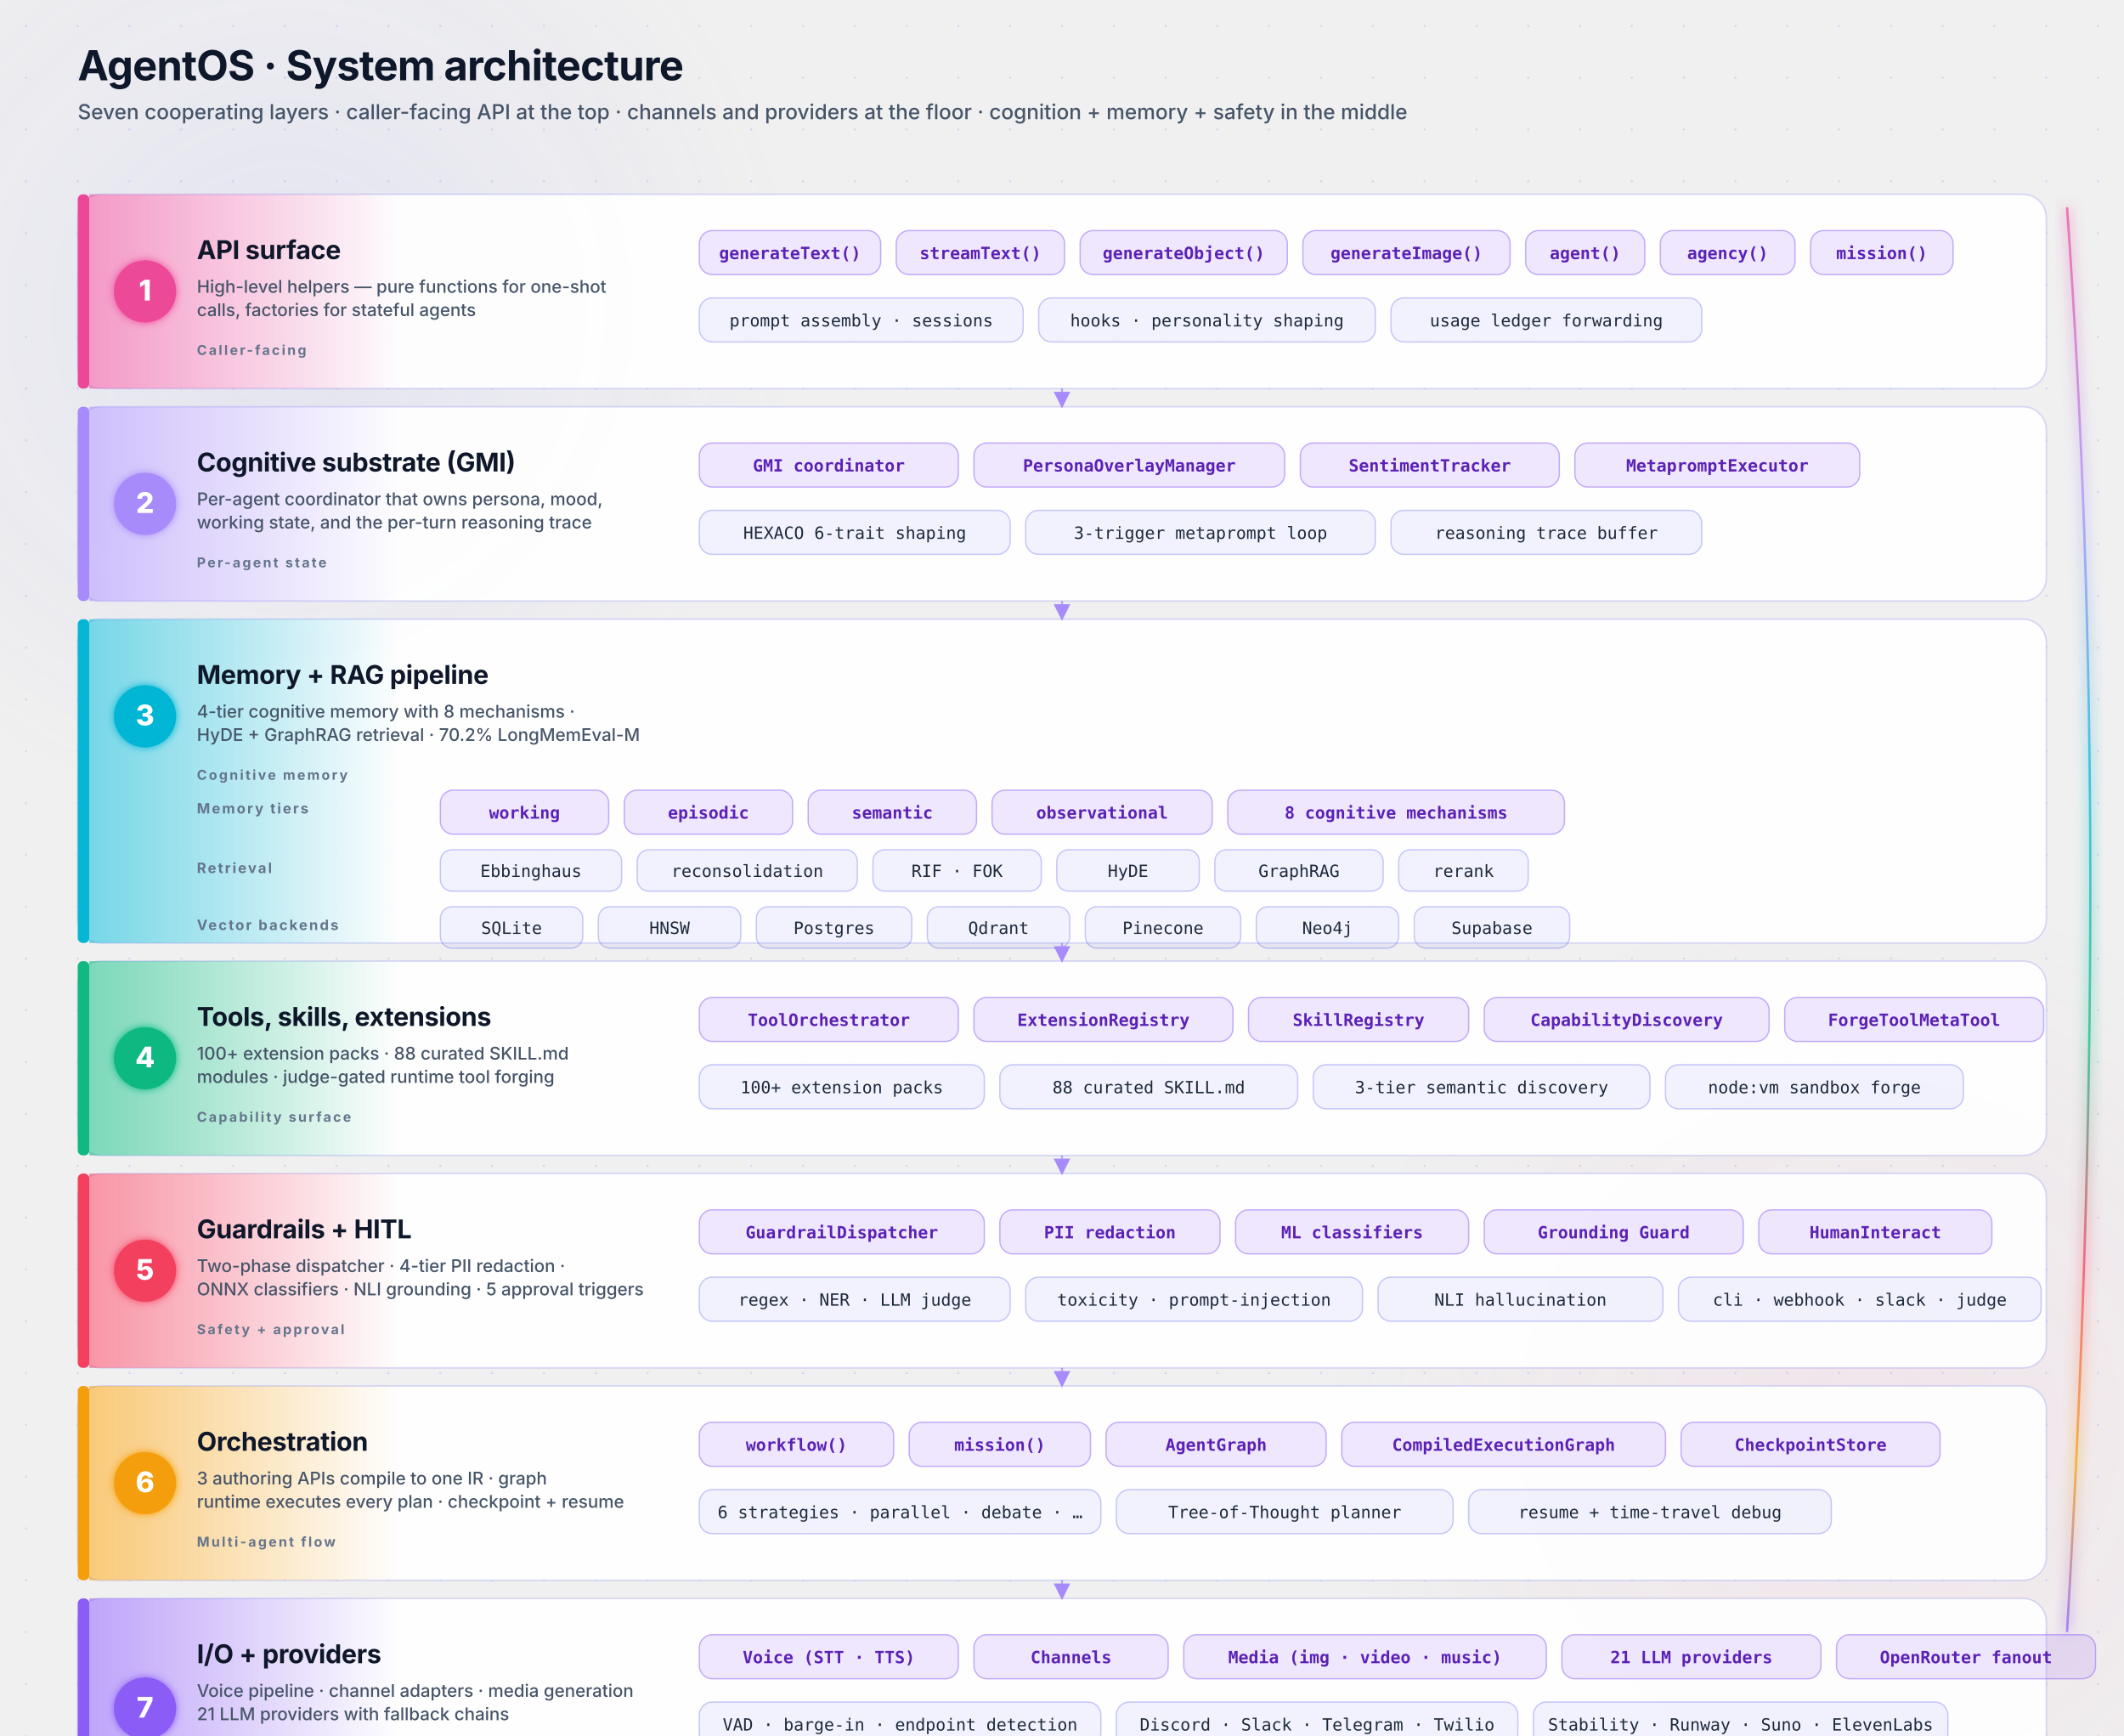
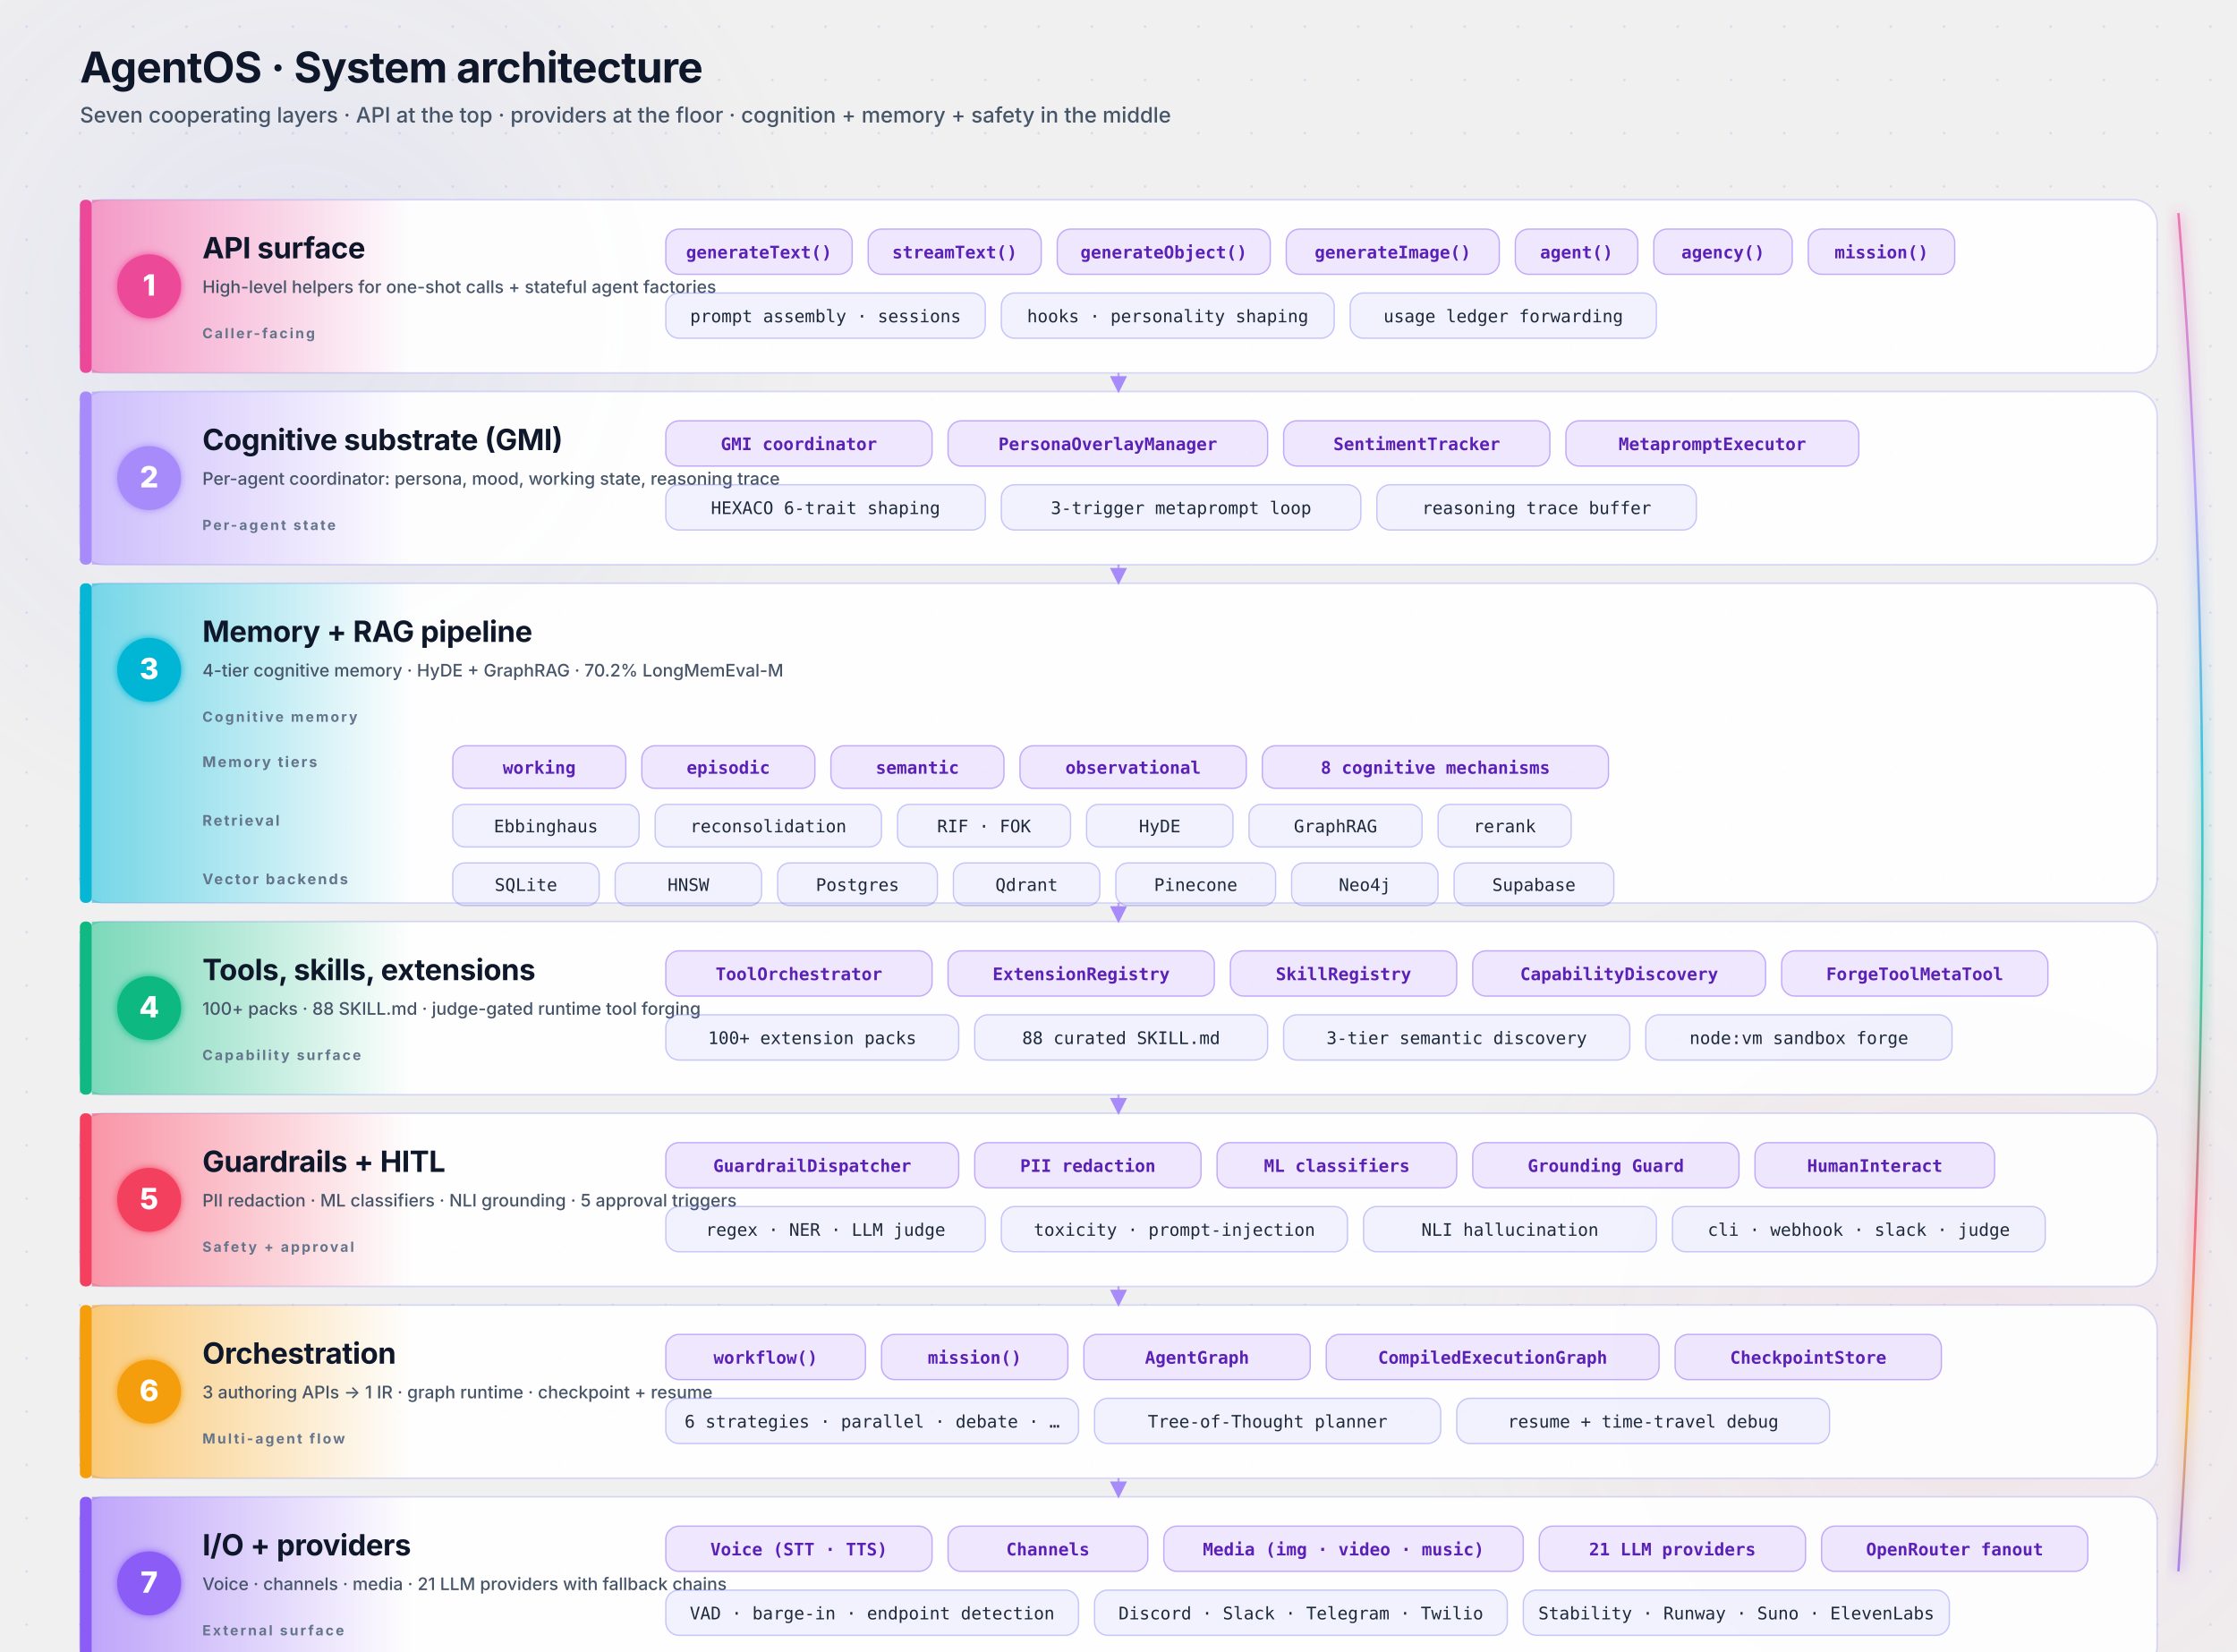
- <svg xmlns="http://www.w3.org/2000/svg" viewBox="0 0 1640 1340" width="1640" height="1340" role="img" aria-labelledby="sa-title sa-desc" font-family="Inter, system-ui, -apple-system, sans-serif">
+ <svg xmlns="http://www.w3.org/2000/svg" viewBox="0 0 1680 1240" width="1680" height="1240" role="img" aria-labelledby="sa-title sa-desc" font-family="Inter, system-ui, -apple-system, sans-serif">
  <defs>
    <linearGradient id="sa-brand" x1="0%" y1="0%" x2="100%" y2="0%">
      <stop offset="0%" stop-color="#6366f1" />
      <stop offset="50%" stop-color="#8b5cf6" />
      <stop offset="100%" stop-color="#ec4899" />
    </linearGradient>
    <linearGradient id="sa-flow" x1="0%" y1="0%" x2="0%" y2="100%">
      <stop offset="0%" stop-color="#ec4899" stop-opacity="0.7" />
      <stop offset="20%" stop-color="#a78bfa" stop-opacity="0.7" />
      <stop offset="40%" stop-color="#06b6d4" stop-opacity="0.7" />
      <stop offset="58%" stop-color="#10b981" stop-opacity="0.7" />
      <stop offset="74%" stop-color="#f43f5e" stop-opacity="0.7" />
      <stop offset="88%" stop-color="#f59e0b" stop-opacity="0.7" />
      <stop offset="100%" stop-color="#8b5cf6" stop-opacity="0.7" />
    </linearGradient>
    <linearGradient id="sa-edge-1" x1="0%" y1="0%" x2="100%" y2="0%">
      <stop offset="0%" stop-color="#ec4899" stop-opacity="0.55" />
      <stop offset="100%" stop-color="#ec4899" stop-opacity="0" />
    </linearGradient>
    <linearGradient id="sa-edge-2" x1="0%" y1="0%" x2="100%" y2="0%">
      <stop offset="0%" stop-color="#a78bfa" stop-opacity="0.55" />
      <stop offset="100%" stop-color="#a78bfa" stop-opacity="0" />
    </linearGradient>
    <linearGradient id="sa-edge-3" x1="0%" y1="0%" x2="100%" y2="0%">
      <stop offset="0%" stop-color="#06b6d4" stop-opacity="0.55" />
      <stop offset="100%" stop-color="#06b6d4" stop-opacity="0" />
    </linearGradient>
    <linearGradient id="sa-edge-4" x1="0%" y1="0%" x2="100%" y2="0%">
      <stop offset="0%" stop-color="#10b981" stop-opacity="0.55" />
      <stop offset="100%" stop-color="#10b981" stop-opacity="0" />
    </linearGradient>
    <linearGradient id="sa-edge-5" x1="0%" y1="0%" x2="100%" y2="0%">
      <stop offset="0%" stop-color="#f43f5e" stop-opacity="0.55" />
      <stop offset="100%" stop-color="#f43f5e" stop-opacity="0" />
    </linearGradient>
    <linearGradient id="sa-edge-6" x1="0%" y1="0%" x2="100%" y2="0%">
      <stop offset="0%" stop-color="#f59e0b" stop-opacity="0.55" />
      <stop offset="100%" stop-color="#f59e0b" stop-opacity="0" />
    </linearGradient>
    <linearGradient id="sa-edge-7" x1="0%" y1="0%" x2="100%" y2="0%">
      <stop offset="0%" stop-color="#8b5cf6" stop-opacity="0.55" />
      <stop offset="100%" stop-color="#8b5cf6" stop-opacity="0" />
    </linearGradient>
    <radialGradient id="sa-orb-1" cx="50%" cy="50%" r="50%">
      <stop offset="0%" stop-color="#6366f1" stop-opacity="0.09" />
      <stop offset="100%" stop-color="#6366f1" stop-opacity="0" />
    </radialGradient>
    <radialGradient id="sa-orb-2" cx="50%" cy="50%" r="50%">
      <stop offset="0%" stop-color="#ec4899" stop-opacity="0.07" />
      <stop offset="100%" stop-color="#ec4899" stop-opacity="0" />
    </radialGradient>
    <pattern id="sa-dots" x="0" y="0" width="40" height="40" patternUnits="userSpaceOnUse">
      <circle cx="20" cy="20" r="0.9" fill="rgba(99,102,241,0.18)" />
    </pattern>
    <filter id="sa-disc-glow" x="-50%" y="-50%" width="200%" height="200%">
      <feGaussianBlur stdDeviation="3" result="b" />
      <feMerge>
        <feMergeNode in="b" />
        <feMergeNode in="SourceGraphic" />
      </feMerge>
    </filter>
    <filter id="sa-ribbon-glow" x="-50%" y="-50%" width="200%" height="200%">
      <feGaussianBlur stdDeviation="5" />
    </filter>
    <marker id="sa-arrow" viewBox="0 0 10 10" refX="9" refY="5" markerWidth="8" markerHeight="8" orient="auto">
      <path d="M 0 0 L 10 5 L 0 10 z" fill="#a78bfa" />
    </marker>
    <style>
      .h1   { font: 700 32px Inter, system-ui, sans-serif; fill: #0f172a; letter-spacing: -0.015em; }
      .h2   { font: 500 16px Inter, system-ui, sans-serif; fill: #475569; }
      .card        { fill: rgba(255, 255, 255, 0.92); stroke: rgba(99, 102, 241, 0.22); stroke-width: 1.2; }
      .num         { font: 800 22px Inter, system-ui, sans-serif; fill: #ffffff; }
-       .layer-title { font: 700 20px Inter, system-ui, sans-serif; fill: #0f172a; letter-spacing: -0.01em; }
-       .layer-sub   { font: 500 13.5px Inter, system-ui, sans-serif; fill: #475569; }
+       .layer-title { font: 700 22px Inter, system-ui, sans-serif; fill: #0f172a; letter-spacing: -0.01em; }
+       .layer-sub   { font: 500 13px Inter, system-ui, sans-serif; fill: #475569; }
      .lbl         { font: 700 10.5px Inter, system-ui, sans-serif; fill: #64748b; letter-spacing: 0.14em; text-transform: uppercase; }
      .lbl-row     { font: 700 11px Inter, system-ui, sans-serif; fill: #64748b; letter-spacing: 0.12em; text-transform: uppercase; }
      .pill        { fill: rgba(99, 102, 241, 0.08); stroke: rgba(99, 102, 241, 0.34); stroke-width: 1; }
      .pill-text   { font: 500 13px 'JetBrains Mono', ui-monospace, monospace; fill: #1e293b; }
      .pill-emph   { fill: rgba(139, 92, 246, 0.14); stroke: rgba(139, 92, 246, 0.48); stroke-width: 1; }
      .pill-emph-t { font: 600 13px 'JetBrains Mono', ui-monospace, monospace; fill: #5b21b6; }
      .disc-1 { fill: #ec4899; } .disc-2 { fill: #a78bfa; } .disc-3 { fill: #06b6d4; }
      .disc-4 { fill: #10b981; } .disc-5 { fill: #f43f5e; } .disc-6 { fill: #f59e0b; }
      .disc-7 { fill: #8b5cf6; }
      .layer-conn  { stroke: rgba(139, 92, 246, 0.5); stroke-width: 1.6; fill: none; stroke-dasharray: 4 4; }

      @media (prefers-color-scheme: dark) {
        .h1          { fill: #f5f3ff; }
        .h2          { fill: #c7d2fe; }
        .card        { fill: rgba(15, 23, 42, 0.65); stroke: rgba(165, 180, 252, 0.22); }
        .layer-title { fill: #f1f5f9; }
        .layer-sub   { fill: #cbd5e1; }
        .lbl         { fill: #94a3b8; }
        .lbl-row     { fill: #94a3b8; }
        .pill        { fill: rgba(99, 102, 241, 0.18); stroke: rgba(165, 180, 252, 0.48); }
        .pill-text   { fill: #e2e8f0; }
        .pill-emph   { fill: rgba(139, 92, 246, 0.3); stroke: rgba(196, 181, 253, 0.7); }
        .pill-emph-t { fill: #d8b4fe; }
        .layer-conn  { stroke: rgba(165, 180, 252, 0.6); }
      }
      [data-theme='dark'] .h1          { fill: #f5f3ff; }
      [data-theme='dark'] .h2          { fill: #c7d2fe; }
      [data-theme='dark'] .card        { fill: rgba(15, 23, 42, 0.65); stroke: rgba(165, 180, 252, 0.22); }
      [data-theme='dark'] .layer-title { fill: #f1f5f9; }
      [data-theme='dark'] .layer-sub   { fill: #cbd5e1; }
      [data-theme='dark'] .lbl         { fill: #94a3b8; }
      [data-theme='dark'] .lbl-row     { fill: #94a3b8; }
      [data-theme='dark'] .pill        { fill: rgba(99, 102, 241, 0.18); stroke: rgba(165, 180, 252, 0.48); }
      [data-theme='dark'] .pill-text   { fill: #e2e8f0; }
      [data-theme='dark'] .pill-emph   { fill: rgba(139, 92, 246, 0.3); stroke: rgba(196, 181, 253, 0.7); }
      [data-theme='dark'] .pill-emph-t { fill: #d8b4fe; }
      [data-theme='dark'] .layer-conn  { stroke: rgba(165, 180, 252, 0.6); }
    </style>
  </defs>
-   <rect x="0" y="0" width="1640" height="1340" fill="url(#sa-dots)" />
+   <rect x="0" y="0" width="1680" height="1240" fill="url(#sa-dots)" />
  <circle cx="220" cy="240" r="400" fill="url(#sa-orb-1)" />
-   <circle cx="1440" cy="1100" r="420" fill="url(#sa-orb-2)" />
+   <circle cx="1480" cy="1020" r="420" fill="url(#sa-orb-2)" />
  <text x="60" y="62" class="h1">AgentOS · System architecture</text>
-   <text x="60" y="92" class="h2">Seven cooperating layers · caller-facing API at the top · channels and providers at the floor · cognition + memory + safety in the middle</text>
-   <line x1="60" y1="114" x2="1580" y2="114" stroke="url(#sa-brand)" stroke-width="2.5" />
-   <path d="M 1596 160 Q 1632 660 1596 1260" stroke="url(#sa-flow)" stroke-width="3" fill="none" filter="url(#sa-ribbon-glow)" />
-   <path d="M 1596 160 Q 1632 660 1596 1260" stroke="url(#sa-flow)" stroke-width="1.8" fill="none" />
+   <text x="60" y="92" class="h2">Seven cooperating layers · API at the top · providers at the floor · cognition + memory + safety in the middle</text>
+   <line x1="60" y1="114" x2="1620" y2="114" stroke="url(#sa-brand)" stroke-width="2.5" />
+   <path d="M 1636 160 Q 1672 600 1636 1180" stroke="url(#sa-flow)" stroke-width="3" fill="none" filter="url(#sa-ribbon-glow)" />
+   <path d="M 1636 160 Q 1672 600 1636 1180" stroke="url(#sa-flow)" stroke-width="1.8" fill="none" />
  <g transform="translate(60, 150)">
-     <rect width="1520" height="150" rx="18" class="card" />
-     <rect width="9" height="150" rx="4" fill="#ec4899" />
-     <rect x="9" width="240" height="150" fill="url(#sa-edge-1)" />
-     <circle cx="52" cy="75" r="24" class="disc-1" filter="url(#sa-disc-glow)" />
-     <text x="52" y="82" text-anchor="middle" class="num">1</text>
-     <text x="92" y="50" class="layer-title">API surface</text>
-     <text x="92" y="76" class="layer-sub">High-level helpers — pure functions for one-shot</text>
-     <text x="92" y="94" class="layer-sub">calls, factories for stateful agents</text>
-     <text x="92" y="124" class="lbl">Caller-facing</text>
-     <g transform="translate(480, 28)">
+     <rect width="1560" height="130" rx="18" class="card" />
+     <rect width="9" height="130" rx="4" fill="#ec4899" />
+     <rect x="9" width="240" height="130" fill="url(#sa-edge-1)" />
+     <circle cx="52" cy="65" r="24" class="disc-1" filter="url(#sa-disc-glow)" />
+     <text x="52" y="72" text-anchor="middle" class="num">1</text>
+     <text x="92" y="44" class="layer-title">API surface</text>
+     <text x="92" y="70" class="layer-sub">High-level helpers for one-shot calls + stateful agent factories</text>
+     <text x="92" y="104" class="lbl">Caller-facing</text>
+     <g transform="translate(440, 22)">
      <g>
        <rect width="140" height="34" rx="10" class="pill-emph" />
        <text x="70" y="22" text-anchor="middle" class="pill-emph-t">generateText()</text>
      </g>
      <g transform="translate(152, 0)">
        <rect width="130" height="34" rx="10" class="pill-emph" />
        <text x="65" y="22" text-anchor="middle" class="pill-emph-t">streamText()</text>
      </g>
      <g transform="translate(294, 0)">
        <rect width="160" height="34" rx="10" class="pill-emph" />
        <text x="80" y="22" text-anchor="middle" class="pill-emph-t">generateObject()</text>
      </g>
      <g transform="translate(466, 0)">
        <rect width="160" height="34" rx="10" class="pill-emph" />
        <text x="80" y="22" text-anchor="middle" class="pill-emph-t">generateImage()</text>
      </g>
      <g transform="translate(638, 0)">
        <rect width="92" height="34" rx="10" class="pill-emph" />
        <text x="46" y="22" text-anchor="middle" class="pill-emph-t">agent()</text>
      </g>
      <g transform="translate(742, 0)">
        <rect width="104" height="34" rx="10" class="pill-emph" />
        <text x="52" y="22" text-anchor="middle" class="pill-emph-t">agency()</text>
      </g>
      <g transform="translate(858, 0)">
        <rect width="110" height="34" rx="10" class="pill-emph" />
        <text x="55" y="22" text-anchor="middle" class="pill-emph-t">mission()</text>
      </g>
    </g>
-     <g transform="translate(480, 80)">
-       <g>
+     <g transform="translate(440, 70)">
+       <g>
+         <rect width="240" height="34" rx="10" class="pill" />
+         <text x="120" y="22" text-anchor="middle" class="pill-text">prompt assembly · sessions</text>
+       </g>
+       <g transform="translate(252, 0)">
        <rect width="250" height="34" rx="10" class="pill" />
-         <text x="125" y="22" text-anchor="middle" class="pill-text">prompt assembly · sessions</text>
-       </g>
-       <g transform="translate(262, 0)">
-         <rect width="260" height="34" rx="10" class="pill" />
-         <text x="130" y="22" text-anchor="middle" class="pill-text">hooks · personality shaping</text>
-       </g>
-       <g transform="translate(534, 0)">
-         <rect width="240" height="34" rx="10" class="pill" />
-         <text x="120" y="22" text-anchor="middle" class="pill-text">usage ledger forwarding</text>
-       </g>
-     </g>
-   </g>
-   <g transform="translate(60, 314)">
-     <rect width="1520" height="150" rx="18" class="card" />
-     <rect width="9" height="150" rx="4" fill="#a78bfa" />
-     <rect x="9" width="240" height="150" fill="url(#sa-edge-2)" />
-     <circle cx="52" cy="75" r="24" class="disc-2" filter="url(#sa-disc-glow)" />
-     <text x="52" y="82" text-anchor="middle" class="num">2</text>
-     <text x="92" y="50" class="layer-title">Cognitive substrate (GMI)</text>
-     <text x="92" y="76" class="layer-sub">Per-agent coordinator that owns persona, mood,</text>
-     <text x="92" y="94" class="layer-sub">working state, and the per-turn reasoning trace</text>
-     <text x="92" y="124" class="lbl">Per-agent state</text>
-     <g transform="translate(480, 28)">
+         <text x="125" y="22" text-anchor="middle" class="pill-text">hooks · personality shaping</text>
+       </g>
+       <g transform="translate(514, 0)">
+         <rect width="230" height="34" rx="10" class="pill" />
+         <text x="115" y="22" text-anchor="middle" class="pill-text">usage ledger forwarding</text>
+       </g>
+     </g>
+   </g>
+   <g transform="translate(60, 294)">
+     <rect width="1560" height="130" rx="18" class="card" />
+     <rect width="9" height="130" rx="4" fill="#a78bfa" />
+     <rect x="9" width="240" height="130" fill="url(#sa-edge-2)" />
+     <circle cx="52" cy="65" r="24" class="disc-2" filter="url(#sa-disc-glow)" />
+     <text x="52" y="72" text-anchor="middle" class="num">2</text>
+     <text x="92" y="44" class="layer-title">Cognitive substrate (GMI)</text>
+     <text x="92" y="70" class="layer-sub">Per-agent coordinator: persona, mood, working state, reasoning trace</text>
+     <text x="92" y="104" class="lbl">Per-agent state</text>
+     <g transform="translate(440, 22)">
      <g>
        <rect width="200" height="34" rx="10" class="pill-emph" />
        <text x="100" y="22" text-anchor="middle" class="pill-emph-t">GMI coordinator</text>
      </g>
      <g transform="translate(212, 0)">
        <rect width="240" height="34" rx="10" class="pill-emph" />
        <text x="120" y="22" text-anchor="middle" class="pill-emph-t">PersonaOverlayManager</text>
      </g>
      <g transform="translate(464, 0)">
        <rect width="200" height="34" rx="10" class="pill-emph" />
        <text x="100" y="22" text-anchor="middle" class="pill-emph-t">SentimentTracker</text>
      </g>
      <g transform="translate(676, 0)">
        <rect width="220" height="34" rx="10" class="pill-emph" />
        <text x="110" y="22" text-anchor="middle" class="pill-emph-t">MetapromptExecutor</text>
      </g>
    </g>
-     <g transform="translate(480, 80)">
+     <g transform="translate(440, 70)">
      <g>
        <rect width="240" height="34" rx="10" class="pill" />
        <text x="120" y="22" text-anchor="middle" class="pill-text">HEXACO 6-trait shaping</text>
      </g>
      <g transform="translate(252, 0)">
        <rect width="270" height="34" rx="10" class="pill" />
        <text x="135" y="22" text-anchor="middle" class="pill-text">3-trigger metaprompt loop</text>
      </g>
      <g transform="translate(534, 0)">
        <rect width="240" height="34" rx="10" class="pill" />
        <text x="120" y="22" text-anchor="middle" class="pill-text">reasoning trace buffer</text>
      </g>
    </g>
  </g>
-   <g transform="translate(60, 478)">
-     <rect width="1520" height="250" rx="18" class="card" />
-     <rect width="9" height="250" rx="4" fill="#06b6d4" />
-     <rect x="9" width="240" height="250" fill="url(#sa-edge-3)" />
-     <circle cx="52" cy="75" r="24" class="disc-3" filter="url(#sa-disc-glow)" />
-     <text x="52" y="82" text-anchor="middle" class="num">3</text>
-     <text x="92" y="50" class="layer-title">Memory + RAG pipeline</text>
-     <text x="92" y="76" class="layer-sub">4-tier cognitive memory with 8 mechanisms ·</text>
-     <text x="92" y="94" class="layer-sub">HyDE + GraphRAG retrieval · 70.2% LongMemEval-M</text>
-     <text x="92" y="124" class="lbl">Cognitive memory</text>
-     <text x="92" y="150" class="lbl-row">Memory tiers</text>
-     <g transform="translate(280, 132)">
-       <g>
-         <rect width="130" height="34" rx="10" class="pill-emph" />
-         <text x="65" y="22" text-anchor="middle" class="pill-emph-t">working</text>
+   <g transform="translate(60, 438)">
+     <rect width="1560" height="240" rx="18" class="card" />
+     <rect width="9" height="240" rx="4" fill="#06b6d4" />
+     <rect x="9" width="240" height="240" fill="url(#sa-edge-3)" />
+     <circle cx="52" cy="65" r="24" class="disc-3" filter="url(#sa-disc-glow)" />
+     <text x="52" y="72" text-anchor="middle" class="num">3</text>
+     <text x="92" y="44" class="layer-title">Memory + RAG pipeline</text>
+     <text x="92" y="70" class="layer-sub">4-tier cognitive memory · HyDE + GraphRAG · 70.2% LongMemEval-M</text>
+     <text x="92" y="104" class="lbl">Cognitive memory</text>
+     <text x="92" y="138" class="lbl-row">Memory tiers</text>
+     <g transform="translate(280, 122)">
+       <g>
+         <rect width="130" height="32" rx="10" class="pill-emph" />
+         <text x="65" y="21" text-anchor="middle" class="pill-emph-t">working</text>
      </g>
      <g transform="translate(142, 0)">
-         <rect width="130" height="34" rx="10" class="pill-emph" />
-         <text x="65" y="22" text-anchor="middle" class="pill-emph-t">episodic</text>
+         <rect width="130" height="32" rx="10" class="pill-emph" />
+         <text x="65" y="21" text-anchor="middle" class="pill-emph-t">episodic</text>
      </g>
      <g transform="translate(284, 0)">
-         <rect width="130" height="34" rx="10" class="pill-emph" />
-         <text x="65" y="22" text-anchor="middle" class="pill-emph-t">semantic</text>
+         <rect width="130" height="32" rx="10" class="pill-emph" />
+         <text x="65" y="21" text-anchor="middle" class="pill-emph-t">semantic</text>
      </g>
      <g transform="translate(426, 0)">
-         <rect width="170" height="34" rx="10" class="pill-emph" />
-         <text x="85" y="22" text-anchor="middle" class="pill-emph-t">observational</text>
+         <rect width="170" height="32" rx="10" class="pill-emph" />
+         <text x="85" y="21" text-anchor="middle" class="pill-emph-t">observational</text>
      </g>
      <g transform="translate(608, 0)">
-         <rect width="260" height="34" rx="10" class="pill-emph" />
-         <text x="130" y="22" text-anchor="middle" class="pill-emph-t">8 cognitive mechanisms</text>
-       </g>
-     </g>
-     <text x="92" y="196" class="lbl-row">Retrieval</text>
-     <g transform="translate(280, 178)">
+         <rect width="260" height="32" rx="10" class="pill-emph" />
+         <text x="130" y="21" text-anchor="middle" class="pill-emph-t">8 cognitive mechanisms</text>
+       </g>
+     </g>
+     <text x="92" y="182" class="lbl-row">Retrieval</text>
+     <g transform="translate(280, 166)">
      <g>
        <rect width="140" height="32" rx="9" class="pill" />
        <text x="70" y="21" text-anchor="middle" class="pill-text">Ebbinghaus</text>
      </g>
      <g transform="translate(152, 0)">
        <rect width="170" height="32" rx="9" class="pill" />
        <text x="85" y="21" text-anchor="middle" class="pill-text">reconsolidation</text>
      </g>
      <g transform="translate(334, 0)">
        <rect width="130" height="32" rx="9" class="pill" />
        <text x="65" y="21" text-anchor="middle" class="pill-text">RIF · FOK</text>
      </g>
      <g transform="translate(476, 0)">
        <rect width="110" height="32" rx="9" class="pill" />
        <text x="55" y="21" text-anchor="middle" class="pill-text">HyDE</text>
      </g>
      <g transform="translate(598, 0)">
        <rect width="130" height="32" rx="9" class="pill" />
        <text x="65" y="21" text-anchor="middle" class="pill-text">GraphRAG</text>
      </g>
      <g transform="translate(740, 0)">
        <rect width="100" height="32" rx="9" class="pill" />
        <text x="50" y="21" text-anchor="middle" class="pill-text">rerank</text>
      </g>
    </g>
-     <text x="92" y="240" class="lbl-row">Vector backends</text>
-     <g transform="translate(280, 222)">
+     <text x="92" y="226" class="lbl-row">Vector backends</text>
+     <g transform="translate(280, 210)">
      <g>
        <rect width="110" height="32" rx="9" class="pill" />
        <text x="55" y="21" text-anchor="middle" class="pill-text">SQLite</text>
      </g>
      <g transform="translate(122, 0)">
        <rect width="110" height="32" rx="9" class="pill" />
        <text x="55" y="21" text-anchor="middle" class="pill-text">HNSW</text>
      </g>
      <g transform="translate(244, 0)">
        <rect width="120" height="32" rx="9" class="pill" />
        <text x="60" y="21" text-anchor="middle" class="pill-text">Postgres</text>
      </g>
      <g transform="translate(376, 0)">
        <rect width="110" height="32" rx="9" class="pill" />
        <text x="55" y="21" text-anchor="middle" class="pill-text">Qdrant</text>
      </g>
      <g transform="translate(498, 0)">
        <rect width="120" height="32" rx="9" class="pill" />
        <text x="60" y="21" text-anchor="middle" class="pill-text">Pinecone</text>
      </g>
      <g transform="translate(630, 0)">
        <rect width="110" height="32" rx="9" class="pill" />
        <text x="55" y="21" text-anchor="middle" class="pill-text">Neo4j</text>
      </g>
      <g transform="translate(752, 0)">
        <rect width="120" height="32" rx="9" class="pill" />
        <text x="60" y="21" text-anchor="middle" class="pill-text">Supabase</text>
      </g>
    </g>
  </g>
-   <g transform="translate(60, 742)">
-     <rect width="1520" height="150" rx="18" class="card" />
-     <rect width="9" height="150" rx="4" fill="#10b981" />
-     <rect x="9" width="240" height="150" fill="url(#sa-edge-4)" />
-     <circle cx="52" cy="75" r="24" class="disc-4" filter="url(#sa-disc-glow)" />
-     <text x="52" y="82" text-anchor="middle" class="num">4</text>
-     <text x="92" y="50" class="layer-title">Tools, skills, extensions</text>
-     <text x="92" y="76" class="layer-sub">100+ extension packs · 88 curated SKILL.md</text>
-     <text x="92" y="94" class="layer-sub">modules · judge-gated runtime tool forging</text>
-     <text x="92" y="124" class="lbl">Capability surface</text>
-     <g transform="translate(480, 28)">
+   <g transform="translate(60, 692)">
+     <rect width="1560" height="130" rx="18" class="card" />
+     <rect width="9" height="130" rx="4" fill="#10b981" />
+     <rect x="9" width="240" height="130" fill="url(#sa-edge-4)" />
+     <circle cx="52" cy="65" r="24" class="disc-4" filter="url(#sa-disc-glow)" />
+     <text x="52" y="72" text-anchor="middle" class="num">4</text>
+     <text x="92" y="44" class="layer-title">Tools, skills, extensions</text>
+     <text x="92" y="70" class="layer-sub">100+ packs · 88 SKILL.md · judge-gated runtime tool forging</text>
+     <text x="92" y="104" class="lbl">Capability surface</text>
+     <g transform="translate(440, 22)">
      <g>
        <rect width="200" height="34" rx="10" class="pill-emph" />
        <text x="100" y="22" text-anchor="middle" class="pill-emph-t">ToolOrchestrator</text>
      </g>
      <g transform="translate(212, 0)">
        <rect width="200" height="34" rx="10" class="pill-emph" />
        <text x="100" y="22" text-anchor="middle" class="pill-emph-t">ExtensionRegistry</text>
      </g>
      <g transform="translate(424, 0)">
        <rect width="170" height="34" rx="10" class="pill-emph" />
        <text x="85" y="22" text-anchor="middle" class="pill-emph-t">SkillRegistry</text>
      </g>
      <g transform="translate(606, 0)">
        <rect width="220" height="34" rx="10" class="pill-emph" />
        <text x="110" y="22" text-anchor="middle" class="pill-emph-t">CapabilityDiscovery</text>
      </g>
      <g transform="translate(838, 0)">
        <rect width="200" height="34" rx="10" class="pill-emph" />
        <text x="100" y="22" text-anchor="middle" class="pill-emph-t">ForgeToolMetaTool</text>
      </g>
    </g>
-     <g transform="translate(480, 80)">
+     <g transform="translate(440, 70)">
      <g>
        <rect width="220" height="34" rx="10" class="pill" />
        <text x="110" y="22" text-anchor="middle" class="pill-text">100+ extension packs</text>
      </g>
      <g transform="translate(232, 0)">
-         <rect width="230" height="34" rx="10" class="pill" />
-         <text x="115" y="22" text-anchor="middle" class="pill-text">88 curated SKILL.md</text>
-       </g>
-       <g transform="translate(474, 0)">
+         <rect width="220" height="34" rx="10" class="pill" />
+         <text x="110" y="22" text-anchor="middle" class="pill-text">88 curated SKILL.md</text>
+       </g>
+       <g transform="translate(464, 0)">
        <rect width="260" height="34" rx="10" class="pill" />
        <text x="130" y="22" text-anchor="middle" class="pill-text">3-tier semantic discovery</text>
      </g>
-       <g transform="translate(746, 0)">
+       <g transform="translate(736, 0)">
        <rect width="230" height="34" rx="10" class="pill" />
        <text x="115" y="22" text-anchor="middle" class="pill-text">node:vm sandbox forge</text>
      </g>
    </g>
  </g>
-   <g transform="translate(60, 906)">
-     <rect width="1520" height="150" rx="18" class="card" />
-     <rect width="9" height="150" rx="4" fill="#f43f5e" />
-     <rect x="9" width="240" height="150" fill="url(#sa-edge-5)" />
-     <circle cx="52" cy="75" r="24" class="disc-5" filter="url(#sa-disc-glow)" />
-     <text x="52" y="82" text-anchor="middle" class="num">5</text>
-     <text x="92" y="50" class="layer-title">Guardrails + HITL</text>
-     <text x="92" y="76" class="layer-sub">Two-phase dispatcher · 4-tier PII redaction ·</text>
-     <text x="92" y="94" class="layer-sub">ONNX classifiers · NLI grounding · 5 approval triggers</text>
-     <text x="92" y="124" class="lbl">Safety + approval</text>
-     <g transform="translate(480, 28)">
+   <g transform="translate(60, 836)">
+     <rect width="1560" height="130" rx="18" class="card" />
+     <rect width="9" height="130" rx="4" fill="#f43f5e" />
+     <rect x="9" width="240" height="130" fill="url(#sa-edge-5)" />
+     <circle cx="52" cy="65" r="24" class="disc-5" filter="url(#sa-disc-glow)" />
+     <text x="52" y="72" text-anchor="middle" class="num">5</text>
+     <text x="92" y="44" class="layer-title">Guardrails + HITL</text>
+     <text x="92" y="70" class="layer-sub">PII redaction · ML classifiers · NLI grounding · 5 approval triggers</text>
+     <text x="92" y="104" class="lbl">Safety + approval</text>
+     <g transform="translate(440, 22)">
      <g>
        <rect width="220" height="34" rx="10" class="pill-emph" />
        <text x="110" y="22" text-anchor="middle" class="pill-emph-t">GuardrailDispatcher</text>
      </g>
      <g transform="translate(232, 0)">
        <rect width="170" height="34" rx="10" class="pill-emph" />
        <text x="85" y="22" text-anchor="middle" class="pill-emph-t">PII redaction</text>
      </g>
      <g transform="translate(414, 0)">
        <rect width="180" height="34" rx="10" class="pill-emph" />
        <text x="90" y="22" text-anchor="middle" class="pill-emph-t">ML classifiers</text>
      </g>
      <g transform="translate(606, 0)">
        <rect width="200" height="34" rx="10" class="pill-emph" />
        <text x="100" y="22" text-anchor="middle" class="pill-emph-t">Grounding Guard</text>
      </g>
      <g transform="translate(818, 0)">
        <rect width="180" height="34" rx="10" class="pill-emph" />
        <text x="90" y="22" text-anchor="middle" class="pill-emph-t">HumanInteract</text>
      </g>
    </g>
-     <g transform="translate(480, 80)">
+     <g transform="translate(440, 70)">
      <g>
        <rect width="240" height="34" rx="10" class="pill" />
        <text x="120" y="22" text-anchor="middle" class="pill-text">regex · NER · LLM judge</text>
      </g>
      <g transform="translate(252, 0)">
        <rect width="260" height="34" rx="10" class="pill" />
        <text x="130" y="22" text-anchor="middle" class="pill-text">toxicity · prompt-injection</text>
      </g>
      <g transform="translate(524, 0)">
        <rect width="220" height="34" rx="10" class="pill" />
        <text x="110" y="22" text-anchor="middle" class="pill-text">NLI hallucination</text>
      </g>
      <g transform="translate(756, 0)">
        <rect width="280" height="34" rx="10" class="pill" />
        <text x="140" y="22" text-anchor="middle" class="pill-text">cli · webhook · slack · judge</text>
      </g>
    </g>
  </g>
-   <g transform="translate(60, 1070)">
-     <rect width="1520" height="150" rx="18" class="card" />
-     <rect width="9" height="150" rx="4" fill="#f59e0b" />
-     <rect x="9" width="240" height="150" fill="url(#sa-edge-6)" />
-     <circle cx="52" cy="75" r="24" class="disc-6" filter="url(#sa-disc-glow)" />
-     <text x="52" y="82" text-anchor="middle" class="num">6</text>
-     <text x="92" y="50" class="layer-title">Orchestration</text>
-     <text x="92" y="76" class="layer-sub">3 authoring APIs compile to one IR · graph</text>
-     <text x="92" y="94" class="layer-sub">runtime executes every plan · checkpoint + resume</text>
-     <text x="92" y="124" class="lbl">Multi-agent flow</text>
-     <g transform="translate(480, 28)">
+   <g transform="translate(60, 980)">
+     <rect width="1560" height="130" rx="18" class="card" />
+     <rect width="9" height="130" rx="4" fill="#f59e0b" />
+     <rect x="9" width="240" height="130" fill="url(#sa-edge-6)" />
+     <circle cx="52" cy="65" r="24" class="disc-6" filter="url(#sa-disc-glow)" />
+     <text x="52" y="72" text-anchor="middle" class="num">6</text>
+     <text x="92" y="44" class="layer-title">Orchestration</text>
+     <text x="92" y="70" class="layer-sub">3 authoring APIs → 1 IR · graph runtime · checkpoint + resume</text>
+     <text x="92" y="104" class="lbl">Multi-agent flow</text>
+     <g transform="translate(440, 22)">
      <g>
        <rect width="150" height="34" rx="10" class="pill-emph" />
        <text x="75" y="22" text-anchor="middle" class="pill-emph-t">workflow()</text>
      </g>
      <g transform="translate(162, 0)">
        <rect width="140" height="34" rx="10" class="pill-emph" />
        <text x="70" y="22" text-anchor="middle" class="pill-emph-t">mission()</text>
      </g>
      <g transform="translate(314, 0)">
        <rect width="170" height="34" rx="10" class="pill-emph" />
        <text x="85" y="22" text-anchor="middle" class="pill-emph-t">AgentGraph</text>
      </g>
      <g transform="translate(496, 0)">
        <rect width="250" height="34" rx="10" class="pill-emph" />
        <text x="125" y="22" text-anchor="middle" class="pill-emph-t">CompiledExecutionGraph</text>
      </g>
      <g transform="translate(758, 0)">
        <rect width="200" height="34" rx="10" class="pill-emph" />
        <text x="100" y="22" text-anchor="middle" class="pill-emph-t">CheckpointStore</text>
      </g>
    </g>
-     <g transform="translate(480, 80)">
+     <g transform="translate(440, 70)">
      <g>
        <rect width="310" height="34" rx="10" class="pill" />
        <text x="155" y="22" text-anchor="middle" class="pill-text">6 strategies · parallel · debate · …</text>
      </g>
      <g transform="translate(322, 0)">
        <rect width="260" height="34" rx="10" class="pill" />
        <text x="130" y="22" text-anchor="middle" class="pill-text">Tree-of-Thought planner</text>
      </g>
      <g transform="translate(594, 0)">
        <rect width="280" height="34" rx="10" class="pill" />
        <text x="140" y="22" text-anchor="middle" class="pill-text">resume + time-travel debug</text>
      </g>
    </g>
  </g>
-   <g transform="translate(60, 1234)">
-     <rect width="1520" height="170" rx="18" class="card" />
-     <rect width="9" height="170" rx="4" fill="#8b5cf6" />
-     <rect x="9" width="240" height="170" fill="url(#sa-edge-7)" />
-     <circle cx="52" cy="85" r="24" class="disc-7" filter="url(#sa-disc-glow)" />
-     <text x="52" y="92" text-anchor="middle" class="num">7</text>
-     <text x="92" y="50" class="layer-title">I/O + providers</text>
-     <text x="92" y="76" class="layer-sub">Voice pipeline · channel adapters · media generation</text>
-     <text x="92" y="94" class="layer-sub">21 LLM providers with fallback chains</text>
-     <text x="92" y="124" class="lbl">External surface</text>
-     <g transform="translate(480, 28)">
+   <g transform="translate(60, 1124)">
+     <rect width="1560" height="130" rx="18" class="card" />
+     <rect width="9" height="130" rx="4" fill="#8b5cf6" />
+     <rect x="9" width="240" height="130" fill="url(#sa-edge-7)" />
+     <circle cx="52" cy="65" r="24" class="disc-7" filter="url(#sa-disc-glow)" />
+     <text x="52" y="72" text-anchor="middle" class="num">7</text>
+     <text x="92" y="44" class="layer-title">I/O + providers</text>
+     <text x="92" y="70" class="layer-sub">Voice · channels · media · 21 LLM providers with fallback chains</text>
+     <text x="92" y="104" class="lbl">External surface</text>
+     <g transform="translate(440, 22)">
      <g>
        <rect width="200" height="34" rx="10" class="pill-emph" />
        <text x="100" y="22" text-anchor="middle" class="pill-emph-t">Voice (STT · TTS)</text>
      </g>
      <g transform="translate(212, 0)">
        <rect width="150" height="34" rx="10" class="pill-emph" />
        <text x="75" y="22" text-anchor="middle" class="pill-emph-t">Channels</text>
      </g>
      <g transform="translate(374, 0)">
-         <rect width="280" height="34" rx="10" class="pill-emph" />
-         <text x="140" y="22" text-anchor="middle" class="pill-emph-t">Media (img · video · music)</text>
-       </g>
-       <g transform="translate(666, 0)">
+         <rect width="270" height="34" rx="10" class="pill-emph" />
+         <text x="135" y="22" text-anchor="middle" class="pill-emph-t">Media (img · video · music)</text>
+       </g>
+       <g transform="translate(656, 0)">
        <rect width="200" height="34" rx="10" class="pill-emph" />
        <text x="100" y="22" text-anchor="middle" class="pill-emph-t">21 LLM providers</text>
      </g>
-       <g transform="translate(878, 0)">
+       <g transform="translate(868, 0)">
        <rect width="200" height="34" rx="10" class="pill-emph" />
        <text x="100" y="22" text-anchor="middle" class="pill-emph-t">OpenRouter fanout</text>
      </g>
    </g>
-     <g transform="translate(480, 80)">
+     <g transform="translate(440, 70)">
      <g>
        <rect width="310" height="34" rx="10" class="pill" />
        <text x="155" y="22" text-anchor="middle" class="pill-text">VAD · barge-in · endpoint detection</text>
      </g>
      <g transform="translate(322, 0)">
        <rect width="310" height="34" rx="10" class="pill" />
        <text x="155" y="22" text-anchor="middle" class="pill-text">Discord · Slack · Telegram · Twilio</text>
      </g>
      <g transform="translate(644, 0)">
        <rect width="320" height="34" rx="10" class="pill" />
        <text x="160" y="22" text-anchor="middle" class="pill-text">Stability · Runway · Suno · ElevenLabs</text>
      </g>
    </g>
  </g>
-   <path d="M 820 300 L 820 314" class="layer-conn" marker-end="url(#sa-arrow)" />
-   <path d="M 820 464 L 820 478" class="layer-conn" marker-end="url(#sa-arrow)" />
-   <path d="M 820 728 L 820 742" class="layer-conn" marker-end="url(#sa-arrow)" />
-   <path d="M 820 892 L 820 906" class="layer-conn" marker-end="url(#sa-arrow)" />
-   <path d="M 820 1056 L 820 1070" class="layer-conn" marker-end="url(#sa-arrow)" />
-   <path d="M 820 1220 L 820 1234" class="layer-conn" marker-end="url(#sa-arrow)" />
+   <path d="M 840 280 L 840 294" class="layer-conn" marker-end="url(#sa-arrow)" />
+   <path d="M 840 424 L 840 438" class="layer-conn" marker-end="url(#sa-arrow)" />
+   <path d="M 840 678 L 840 692" class="layer-conn" marker-end="url(#sa-arrow)" />
+   <path d="M 840 822 L 840 836" class="layer-conn" marker-end="url(#sa-arrow)" />
+   <path d="M 840 966 L 840 980" class="layer-conn" marker-end="url(#sa-arrow)" />
+   <path d="M 840 1110 L 840 1124" class="layer-conn" marker-end="url(#sa-arrow)" />
</svg>
